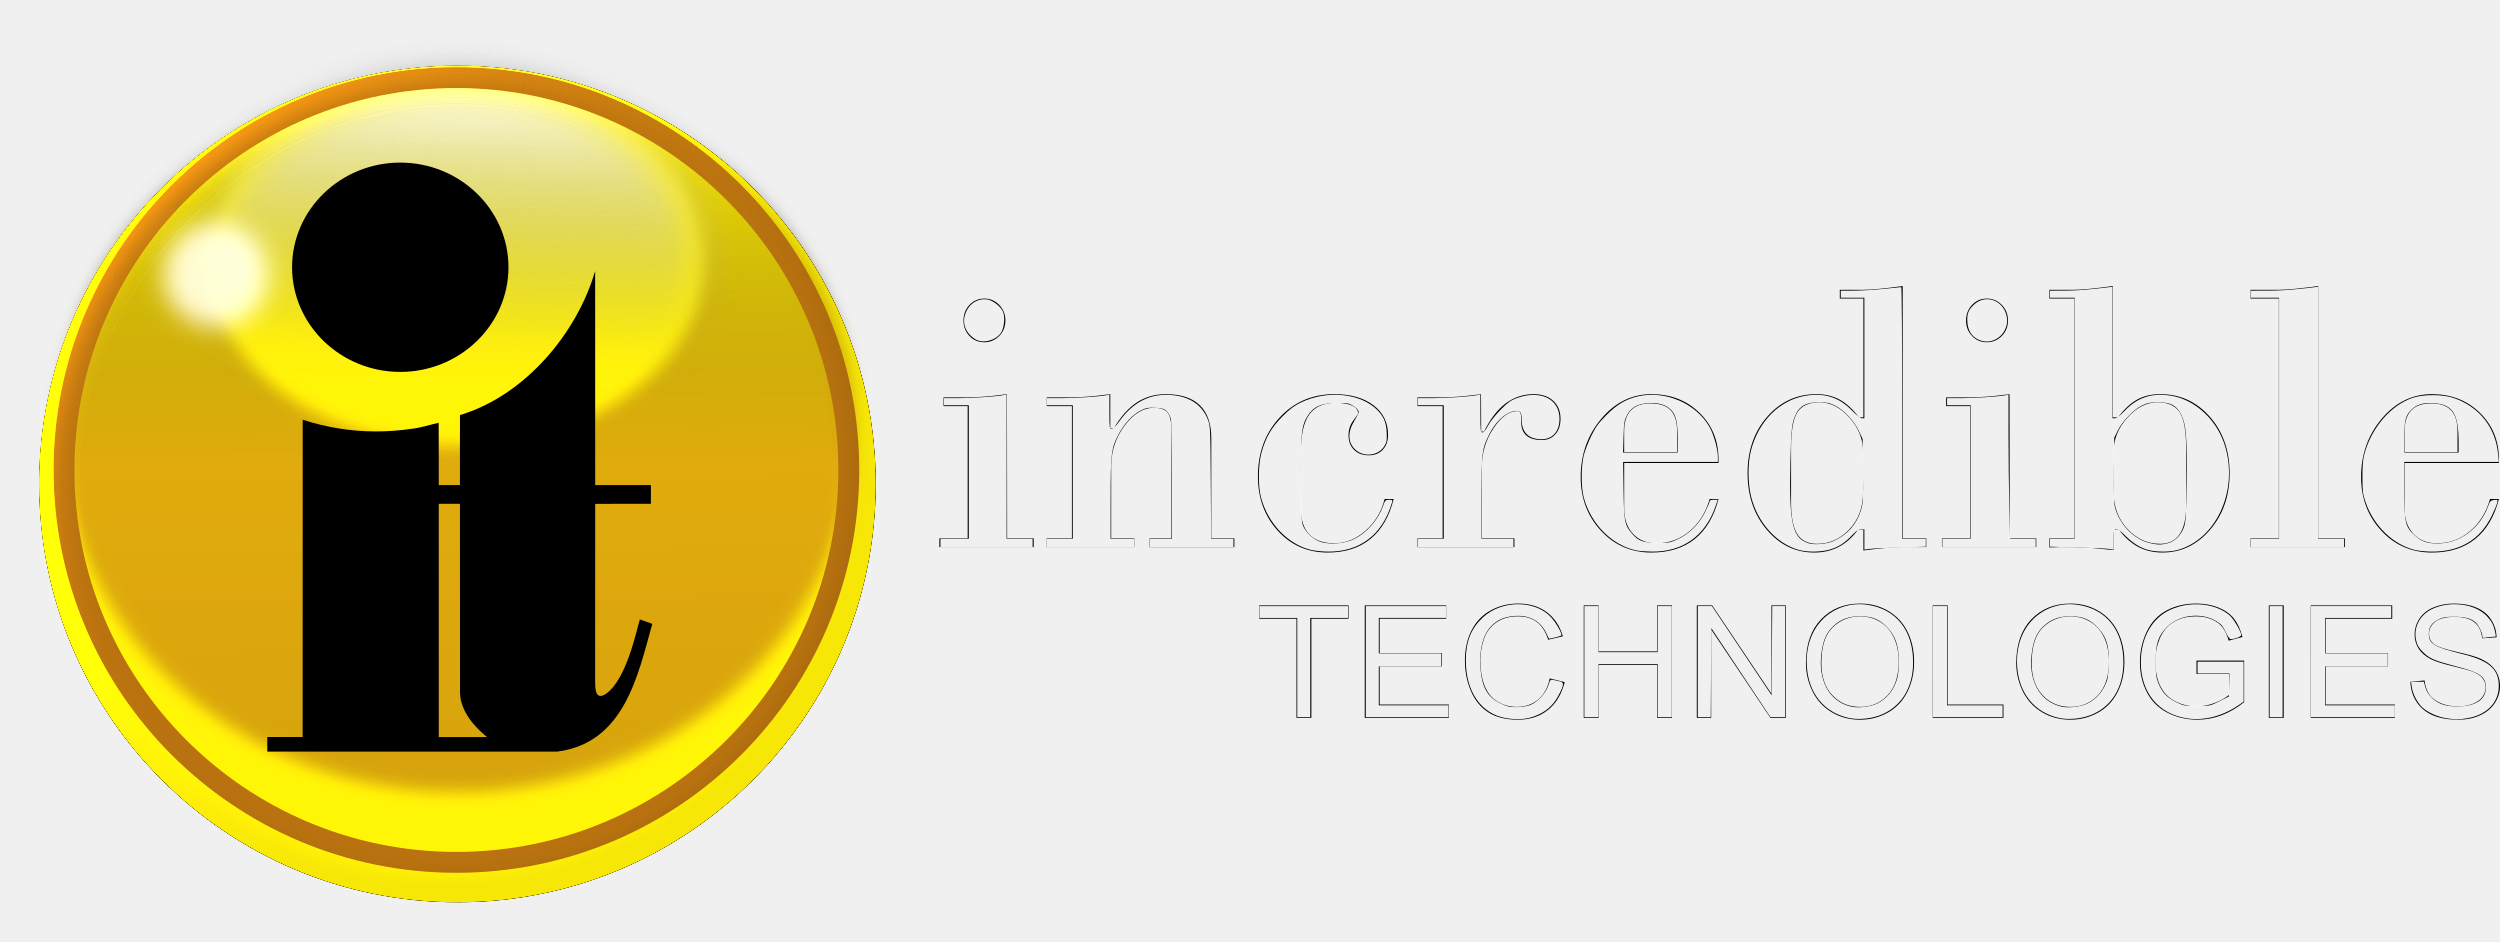
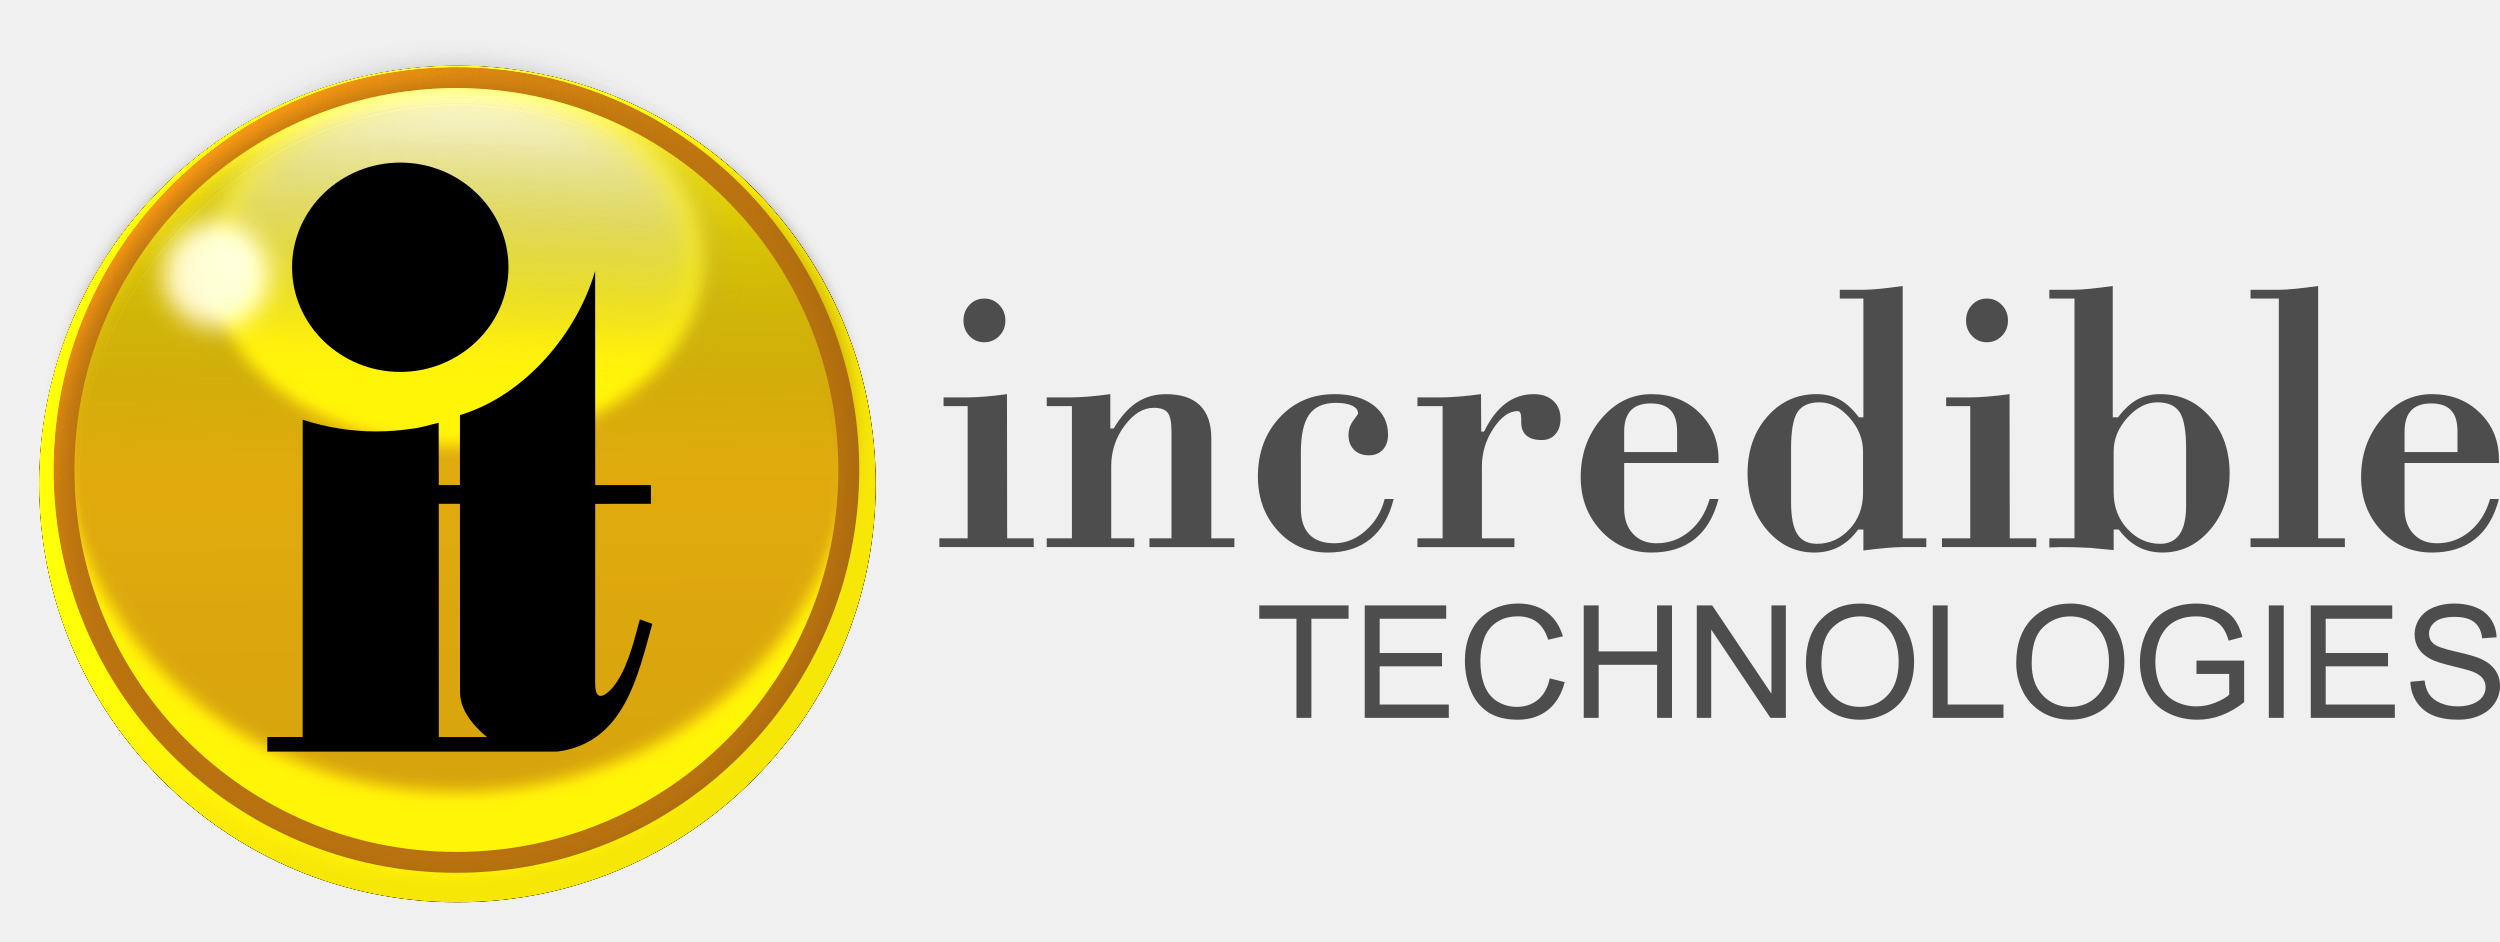
- <svg xmlns="http://www.w3.org/2000/svg" height="173.128" viewBox="0 0 597.664 225.067" width="459.741" version="1.1" id="svg60">
-   <defs id="defs64" />
-   <filter id="f" color-interpolation-filters="sRGB" height="1.556" width="1.556" x="-0.278" y="-0.278">
-     <feGaussianBlur stdDeviation="2.318" id="feGaussianBlur2" />
+ <svg xmlns="http://www.w3.org/2000/svg" width="459.741" height="173.128" viewBox="0 0 597.664 225.067">
+   <filter id="f" width="1.556" height="1.556" x="-.278" y="-.278" color-interpolation-filters="sRGB">
+     <feGaussianBlur stdDeviation="2.318" />
  </filter>
-   <linearGradient id="b" gradientUnits="userSpaceOnUse" x1="100.162" x2="101.678" y1="53.658" y2="226.219">
-     <stop offset="0" stop-opacity="0" id="stop5" />
-     <stop offset=".528" stop-color="#bd750f" id="stop7" />
-     <stop offset="1" stop-color="#ad6b0e" id="stop9" />
+   <linearGradient id="b" x1="100.162" x2="101.678" y1="53.658" y2="226.219" gradientUnits="userSpaceOnUse">
+     <stop offset="0" stop-opacity="0" />
+     <stop offset=".528" stop-color="#bd750f" />
+     <stop offset="1" stop-color="#ad6b0e" />
  </linearGradient>
-   <filter id="a" color-interpolation-filters="sRGB" height="1.125" width="1.094" x="-0.047" y="-0.079">
-     <feGaussianBlur in="SourceGraphic" result="blur" stdDeviation="3.9" id="feGaussianBlur12" />
-     <feDiffuseLighting result="diffuse" surfaceScale="10" id="feDiffuseLighting16">
-       <feDistantLight azimuth="228" elevation="15" id="feDistantLight14" />
+   <filter id="a" width="1.094" height="1.125" x="-.047" y="-.079" color-interpolation-filters="sRGB">
+     <feGaussianBlur in="SourceGraphic" result="blur" stdDeviation="3.9" />
+     <feDiffuseLighting result="diffuse" surfaceScale="10">
+       <feDistantLight azimuth="228" elevation="15" />
    </feDiffuseLighting>
-     <feComposite in="diffuse" in2="diffuse" k1="1" operator="arithmetic" result="composite1" id="feComposite18" />
-     <feComposite in="composite1" in2="SourceGraphic" k1="1" k3="1" operator="arithmetic" result="composite2" id="feComposite20" />
+     <feComposite in="diffuse" in2="diffuse" k1="1" operator="arithmetic" result="composite1" />
+     <feComposite in="composite1" in2="SourceGraphic" k1="1" k3="1" operator="arithmetic" result="composite2" />
  </filter>
-   <linearGradient id="d" gradientUnits="userSpaceOnUse" x1="117.481" x2="114.009" y1="-244.918" y2="-130.322">
-     <stop offset="0" stop-color="#fff" id="stop23" />
-     <stop offset=".197" stop-color="#fff" id="stop25" />
-     <stop offset=".829" stop-color="#626262" stop-opacity="0" id="stop27" />
-     <stop offset="1" stop-opacity="0" id="stop29" />
+   <linearGradient id="d" x1="117.481" x2="114.009" y1="-244.918" y2="-130.322" gradientUnits="userSpaceOnUse">
+     <stop offset="0" stop-color="#fff" />
+     <stop offset=".197" stop-color="#fff" />
+     <stop offset=".829" stop-color="#626262" stop-opacity="0" />
+     <stop offset="1" stop-opacity="0" />
  </linearGradient>
-   <filter id="c" color-interpolation-filters="sRGB" height="1.053" width="1.049" x="-0.024" y="-0.027">
-     <feGaussianBlur stdDeviation="1.917" id="feGaussianBlur32" />
+   <filter id="c" width="1.049" height="1.053" x="-.024" y="-.027" color-interpolation-filters="sRGB">
+     <feGaussianBlur stdDeviation="1.917" />
  </filter>
-   <filter id="e" color-interpolation-filters="sRGB" height="1.252" width="1.184" x="-0.092" y="-0.126">
-     <feGaussianBlur stdDeviation="4.519" id="feGaussianBlur35" />
+   <filter id="e" width="1.184" height="1.252" x="-.092" y="-.126" color-interpolation-filters="sRGB">
+     <feGaussianBlur stdDeviation="4.519" />
  </filter>
-   <g stroke-width=".489" id="g40">
-     <path d="M247.121 130.79H224.57v-2.09h6.765V97.1h-5.763v-2.09h5.62c1.123 0 2.527-.064 4.21-.196s3.46-.326 5.33-.587l.043 34.475h6.346zM230.333 76.62c0-1.465.475-2.706 1.43-3.722.951-1.015 2.138-1.523 3.56-1.523 1.393 0 2.58.508 3.56 1.523s1.47 2.257 1.47 3.722-.49 2.7-1.47 3.7-2.167 1.502-3.56 1.502c-1.422 0-2.61-.5-3.56-1.502-.955-1-1.43-2.236-1.43-3.7zM271.167 130.79h-20.924v-2.09h6.013V97.1h-6.013v-2.09h5.667c1.12 0 2.513-.064 4.181-.196s3.45-.326 5.346-.587v8.211h.814c1.668-2.827 3.508-4.901 5.521-6.224s4.326-1.985 6.944-1.985c3.592 0 6.302.888 8.129 2.66 1.824 1.774 2.738 4.417 2.738 7.935V128.703h5.513v2.09h-20.297v-2.09h5.262v-25.589c0-2.219-.309-3.708-.926-4.475-.617-.763-1.712-1.147-3.29-1.147-2.551 0-4.887 1.433-7.01 4.295-2.123 2.865-3.183 6.095-3.183 9.693v17.223h5.513v2.087zM331.016 119.299h2.157c-1.038 4.19-2.885 7.37-5.547 9.542-2.66 2.169-6.062 3.255-10.205 3.255-4.803 0-8.79-1.742-11.954-5.228s-4.745-7.814-4.745-12.99c0-5.622 1.724-10.304 5.178-14.044 3.452-3.738 7.824-5.61 13.119-5.61 3.884 0 6.99.884 9.319 2.65s3.496 4.128 3.496 7.086c0 1.467-.417 2.65-1.25 3.546s-1.957 1.346-3.367 1.346c-1.467 0-2.64-.441-3.518-1.325s-1.315-2.046-1.315-3.483c0-1.318.38-2.484 1.143-3.506.762-1.018 1.142-1.573 1.142-1.663 0-.809-.467-1.438-1.4-1.885-.937-.449-2.238-.675-3.906-.675-2.934 0-5.061.936-6.386 2.81s-1.983 4.892-1.983 9.054v13.405c0 2.72.676 4.783 2.029 6.187 1.35 1.404 3.35 2.106 5.996 2.106 2.704 0 5.191-1.007 7.465-3.023 2.273-2.019 3.782-4.536 4.532-7.555zM338.866 130.79v-2.09h6.014V97.1h-6.014v-2.09h5.667c1.097 0 2.488-.064 4.178-.196a89.307 89.307 0 0 0 5.348-.587l.044 8.947h.692c1.459-2.999 3.175-5.238 5.147-6.722s4.218-2.225 6.734-2.225c1.944 0 3.494.533 4.653 1.596 1.158 1.066 1.738 2.495 1.738 4.294 0 1.53-.41 2.758-1.223 3.688s-1.895 1.393-3.238 1.393c-1.631 0-2.862-.36-3.692-1.078s-1.243-1.784-1.243-3.19v-.811c0-.629-.072-1.093-.214-1.394-.143-.298-.357-.449-.642-.449-2.033 0-3.965 1.385-5.795 4.154s-2.745 5.798-2.745 9.093v17.18h7.768v2.09h-23.177zM408.718 119.299h2.12c-1.093 4.222-2.988 7.41-5.688 9.565-2.7 2.152-6.144 3.232-10.335 3.232-4.824 0-8.853-1.742-12.082-5.228s-4.845-7.753-4.845-12.81c0-5.413 1.65-10.07 4.953-13.976 3.302-3.902 7.295-5.856 11.976-5.856 4.592 0 8.41 1.483 11.456 4.446 3.045 2.965 4.566 6.692 4.566 11.185v.825h-22.551v10.904c0 2.51.703 4.52 2.108 6.03s3.284 2.263 5.635 2.263c2.955 0 5.58-.955 7.874-2.868 2.29-1.916 3.895-4.484 4.813-7.712zm-7.78-11.23v-4.92c0-2.293-.515-3.984-1.545-5.072s-2.618-1.632-4.76-1.632c-2.12 0-3.707.56-4.764 1.678s-1.585 2.793-1.585 5.027v4.918zM454.87 128.7h5.64v2.09h-5.64c-1.088 0-2.461.073-4.119.226-1.66.148-3.418.343-5.278.583v-5.006h-1.249c-1.355 1.849-2.895 3.228-4.623 4.137-1.728.91-3.688 1.364-5.877 1.364-4.464 0-8.237-1.81-11.318-5.43s-4.623-8.122-4.623-13.506c0-5.443 1.568-9.96 4.71-13.55 3.138-3.59 7.057-5.384 11.75-5.384 2.103 0 3.953.437 5.553 1.308 1.598.873 3.133 2.286 4.6 4.237h1.077V71.37h-5.64v-2.09h5.554c1.116 0 2.51-.083 4.183-.252 1.672-.17 3.44-.39 5.3-.66zm-9.483-11.033v-9.733c0-2.958-1.085-5.658-3.25-8.094-2.167-2.436-4.552-3.656-7.15-3.656-2.484 0-4.238.777-5.264 2.331s-1.54 4.457-1.54 8.7v12.83c0 3.501.49 6.036 1.472 7.607s2.555 2.355 4.722 2.355c3.005 0 5.591-1.16 7.758-3.477 2.165-2.317 3.25-5.211 3.25-8.681v-.182zM486.806 130.79h-22.552v-2.09h6.766V97.1h-5.764v-2.09h5.621c1.123 0 2.526-.064 4.21-.196s3.46-.326 5.33-.587l.042 34.475h6.347zM470.017 76.62c0-1.465.475-2.706 1.43-3.722.952-1.015 2.138-1.523 3.56-1.523 1.393 0 2.58.508 3.56 1.523s1.471 2.257 1.471 3.722-.49 2.7-1.471 3.7-2.167 1.502-3.56 1.502c-1.422 0-2.61-.5-3.56-1.502-.953-1-1.43-2.236-1.43-3.7zM505.304 131.509l-5.67-.541h-.215c-2.045-.121-4.288-.18-6.73-.18-.288 0-.733.015-1.337.044a31.27 31.27 0 0 1-1.423.044v-2.18h6.014V71.369h-6.014v-2.09h5.667c1.117 0 2.512-.083 4.188-.252s3.443-.39 5.304-.66v31.401h1.259c1.5-1.983 3.035-3.404 4.604-4.26s3.408-1.285 5.515-1.285c4.699 0 8.634 1.795 11.805 5.384 3.171 3.592 4.757 8.107 4.757 13.55 0 5.355-1.558 9.85-4.67 13.483-3.114 3.635-6.905 5.45-11.373 5.45-2.191 0-4.135-.455-5.837-1.364s-3.244-2.29-4.627-4.137h-1.215v4.921zm0-13.842c0 3.502 1.099 6.43 3.3 8.794s4.805 3.544 7.816 3.544c2.052 0 3.602-.755 4.642-2.267 1.043-1.511 1.564-3.79 1.564-6.843v-13.679c0-4.244-.523-7.146-1.564-8.7s-2.806-2.332-5.296-2.332c-2.576 0-4.965 1.22-7.164 3.656s-3.3 5.136-3.3 8.094v9.733zM544.793 71.372h-6.766v-2.09h6.594c1.12 0 2.53-.083 4.223-.252s3.476-.39 5.345-.66v60.33h6.39v2.09h-22.552v-2.09h6.766zM595.285 119.299h2.119c-1.093 4.222-2.987 7.41-5.687 9.565-2.7 2.152-6.144 3.232-10.336 3.232-4.823 0-8.852-1.742-12.082-5.228s-4.845-7.753-4.845-12.81c0-5.413 1.65-10.07 4.953-13.976 3.302-3.902 7.295-5.856 11.976-5.856 4.592 0 8.411 1.483 11.456 4.446 3.045 2.965 4.567 6.692 4.567 11.185v.825h-22.552v10.904c0 2.51.704 4.52 2.109 6.03s3.283 2.263 5.635 2.263c2.955 0 5.579-.955 7.874-2.868 2.29-1.916 3.895-4.484 4.813-7.712zm-7.78-11.23v-4.92c0-2.293-.515-3.984-1.546-5.072s-2.618-1.632-4.76-1.632c-2.12 0-3.707.56-4.763 1.678s-1.586 2.793-1.586 5.027v4.918z" id="path38" />
+   <path d="M247.121 130.79H224.57v-2.09h6.765V97.1h-5.763v-2.09h5.62c1.123 0 2.527-.064 4.21-.196s3.46-.326 5.33-.587l.043 34.475h6.346zm-16.788-54.17c0-1.465.475-2.706 1.43-3.722.951-1.015 2.138-1.523 3.56-1.523 1.393 0 2.58.508 3.56 1.523s1.47 2.257 1.47 3.722-.49 2.7-1.47 3.7-2.167 1.502-3.56 1.502c-1.422 0-2.61-.5-3.56-1.502-.955-1-1.43-2.236-1.43-3.7m40.834 54.17h-20.924v-2.09h6.013V97.1h-6.013v-2.09h5.667c1.12 0 2.513-.064 4.181-.196s3.45-.326 5.346-.587v8.211h.814c1.668-2.827 3.508-4.901 5.521-6.224s4.326-1.985 6.944-1.985c3.592 0 6.302.888 8.129 2.66 1.824 1.774 2.738 4.417 2.738 7.935v23.879h5.513v2.09h-20.297v-2.09h5.262v-25.589c0-2.219-.309-3.708-.926-4.475-.617-.763-1.712-1.147-3.29-1.147-2.551 0-4.887 1.433-7.01 4.295-2.123 2.865-3.183 6.095-3.183 9.693v17.223h5.513v2.087zm59.849-11.491h2.157c-1.038 4.19-2.885 7.37-5.547 9.542-2.66 2.169-6.062 3.255-10.205 3.255-4.803 0-8.79-1.742-11.954-5.228s-4.745-7.814-4.745-12.99c0-5.622 1.724-10.304 5.178-14.044 3.452-3.738 7.824-5.61 13.119-5.61 3.884 0 6.99.884 9.319 2.65s3.496 4.128 3.496 7.086c0 1.467-.417 2.65-1.25 3.546s-1.957 1.346-3.367 1.346c-1.467 0-2.64-.441-3.518-1.325s-1.315-2.046-1.315-3.483c0-1.318.38-2.484 1.143-3.506.762-1.018 1.142-1.573 1.142-1.663 0-.809-.467-1.438-1.4-1.885-.937-.449-2.238-.675-3.906-.675-2.934 0-5.061.936-6.386 2.81s-1.983 4.892-1.983 9.054v13.405c0 2.72.676 4.783 2.029 6.187 1.35 1.404 3.35 2.106 5.996 2.106 2.704 0 5.191-1.007 7.465-3.023 2.273-2.019 3.782-4.536 4.532-7.555m7.85 11.491v-2.09h6.014V97.1h-6.014v-2.09h5.667c1.097 0 2.488-.064 4.178-.196a89.3 89.3 0 0 0 5.348-.587l.044 8.947h.692c1.459-2.999 3.175-5.238 5.147-6.722s4.218-2.225 6.734-2.225c1.944 0 3.494.533 4.653 1.596 1.158 1.066 1.738 2.495 1.738 4.294 0 1.53-.41 2.758-1.223 3.688s-1.895 1.393-3.238 1.393c-1.631 0-2.862-.36-3.692-1.078s-1.243-1.784-1.243-3.19v-.811c0-.629-.072-1.093-.214-1.394-.143-.298-.357-.449-.642-.449-2.033 0-3.965 1.385-5.795 4.154s-2.745 5.798-2.745 9.093v17.18h7.768v2.09h-23.177zm69.852-11.491h2.12c-1.093 4.222-2.988 7.41-5.688 9.565-2.7 2.152-6.144 3.232-10.335 3.232-4.824 0-8.853-1.742-12.082-5.228s-4.845-7.753-4.845-12.81c0-5.413 1.65-10.07 4.953-13.976 3.302-3.902 7.295-5.856 11.976-5.856 4.592 0 8.41 1.483 11.456 4.446 3.045 2.965 4.566 6.692 4.566 11.185v.825h-22.551v10.904c0 2.51.703 4.52 2.108 6.03s3.284 2.263 5.635 2.263c2.955 0 5.58-.955 7.874-2.868 2.29-1.916 3.895-4.484 4.813-7.712m-7.78-11.23v-4.92c0-2.293-.515-3.984-1.545-5.072s-2.618-1.632-4.76-1.632c-2.12 0-3.707.56-4.764 1.678s-1.585 2.793-1.585 5.027v4.918zM454.87 128.7h5.64v2.09h-5.64c-1.088 0-2.461.073-4.119.226-1.66.148-3.418.343-5.278.583v-5.006h-1.249c-1.355 1.849-2.895 3.228-4.623 4.137-1.728.91-3.688 1.364-5.877 1.364-4.464 0-8.237-1.81-11.318-5.43s-4.623-8.122-4.623-13.506c0-5.443 1.568-9.96 4.71-13.55 3.138-3.59 7.057-5.384 11.75-5.384 2.103 0 3.953.437 5.553 1.308 1.598.873 3.133 2.286 4.6 4.237h1.077V71.37h-5.64v-2.09h5.554c1.116 0 2.51-.083 4.183-.252 1.672-.17 3.44-.39 5.3-.66zm-9.483-11.033v-9.733c0-2.958-1.085-5.658-3.25-8.094-2.167-2.436-4.552-3.656-7.15-3.656-2.484 0-4.238.777-5.264 2.331s-1.54 4.457-1.54 8.7v12.83c0 3.501.49 6.036 1.472 7.607s2.555 2.355 4.722 2.355c3.005 0 5.591-1.16 7.758-3.477 2.165-2.317 3.25-5.211 3.25-8.681v-.182zm41.419 13.123h-22.552v-2.09h6.766V97.1h-5.764v-2.09h5.621c1.123 0 2.526-.064 4.21-.196s3.46-.326 5.33-.587l.042 34.475h6.347zm-16.789-54.17c0-1.465.475-2.706 1.43-3.722.952-1.015 2.138-1.523 3.56-1.523 1.393 0 2.58.508 3.56 1.523s1.471 2.257 1.471 3.722-.49 2.7-1.471 3.7-2.167 1.502-3.56 1.502c-1.422 0-2.61-.5-3.56-1.502-.953-1-1.43-2.236-1.43-3.7m35.287 54.889-5.67-.541h-.215c-2.045-.121-4.288-.18-6.73-.18-.288 0-.733.015-1.337.044a31 31 0 0 1-1.423.044v-2.18h6.014V71.369h-6.014v-2.09h5.667c1.117 0 2.512-.083 4.188-.252s3.443-.39 5.304-.66v31.401h1.259c1.5-1.983 3.035-3.404 4.604-4.26s3.408-1.285 5.515-1.285c4.699 0 8.634 1.795 11.805 5.384 3.171 3.592 4.757 8.107 4.757 13.55 0 5.355-1.558 9.85-4.67 13.483-3.114 3.635-6.905 5.45-11.373 5.45-2.191 0-4.135-.455-5.837-1.364s-3.244-2.29-4.627-4.137h-1.215v4.921zm0-13.842c0 3.502 1.099 6.43 3.3 8.794s4.805 3.544 7.816 3.544c2.052 0 3.602-.755 4.642-2.267 1.043-1.511 1.564-3.79 1.564-6.843v-13.679c0-4.244-.523-7.146-1.564-8.7s-2.806-2.332-5.296-2.332c-2.576 0-4.965 1.22-7.164 3.656s-3.3 5.136-3.3 8.094v9.733zm39.489-46.295h-6.766v-2.09h6.594c1.12 0 2.53-.083 4.223-.252s3.476-.39 5.345-.66v60.33h6.39v2.09h-22.552v-2.09h6.766zm50.492 47.927h2.119c-1.093 4.222-2.987 7.41-5.687 9.565-2.7 2.152-6.144 3.232-10.336 3.232-4.823 0-8.852-1.742-12.082-5.228s-4.845-7.753-4.845-12.81c0-5.413 1.65-10.07 4.953-13.976 3.302-3.902 7.295-5.856 11.976-5.856 4.592 0 8.411 1.483 11.456 4.446 3.045 2.965 4.567 6.692 4.567 11.185v.825h-22.552v10.904c0 2.51.704 4.52 2.109 6.03s3.283 2.263 5.635 2.263c2.955 0 5.579-.955 7.874-2.868 2.29-1.916 3.895-4.484 4.813-7.712m-7.78-11.23v-4.92c0-2.293-.515-3.984-1.546-5.072s-2.618-1.632-4.76-1.632c-2.12 0-3.707.56-4.763 1.678s-1.586 2.793-1.586 5.027v4.918zM309.94 171.623v-23.706h-8.892v-3.19H322.4v3.19h-8.892v23.706zm16.322 0v-26.896h19.473v3.19h-15.904v8.194h14.903v3.19H329.83v9.134h16.53v3.19h-20.099zm44.234-9.445 3.569.894c-.75 2.923-2.096 5.15-4.041 6.686s-4.324 2.301-7.133 2.301c-2.91 0-5.274-.59-7.097-1.77s-3.21-2.883-4.16-5.119-1.426-4.633-1.426-7.2c0-2.795.537-5.235 1.613-7.317 1.073-2.081 2.602-3.665 4.588-4.745s4.167-1.622 6.55-1.622c2.703 0 4.973.685 6.816 2.054 1.842 1.37 3.126 3.296 3.851 5.78l-3.506.823c-.627-1.95-1.537-3.369-2.727-4.257s-2.691-1.335-4.496-1.335c-2.076 0-3.811.492-5.206 1.479s-2.374 2.312-2.94 3.975-.847 3.378-.847 5.146c0 2.28.335 4.267 1.002 5.966s1.707 2.97 3.118 3.811 2.937 1.26 4.582 1.26c1.998 0 3.69-.572 5.077-1.716 1.385-1.141 2.323-2.84 2.813-5.094m8.121 9.445v-26.896h3.569v11.008h13.963v-11.008h3.569v26.896h-3.569v-12.698h-13.963v12.698zm27.029 0v-26.896h3.683l14.162 21.112v-21.112h3.444v26.896h-3.683l-14.161-21.114v21.114zm26.09-13.092c0-4.455 1.204-7.942 3.614-10.462s5.522-3.78 9.333-3.78c2.497 0 4.747.59 6.75 1.775s3.533 2.834 4.585 4.951c1.05 2.12 1.577 4.52 1.577 7.206 0 2.72-.553 5.156-1.661 7.303s-2.675 3.775-4.705 4.88-4.215 1.657-6.564 1.657c-2.546 0-4.82-.61-6.824-1.831a11.777 11.777 0 0 1-4.556-4.998 15.05 15.05 0 0 1-1.55-6.7zm3.695.044c0 3.23.875 5.774 2.626 7.632s3.95 2.788 6.59 2.788c2.693 0 4.907-.94 6.646-2.816 1.738-1.878 2.61-4.54 2.61-7.986 0-2.182-.374-4.085-1.117-5.712s-1.831-2.887-3.264-3.783-3.04-1.343-4.819-1.343c-2.532 0-4.712.862-6.535 2.586-1.826 1.723-2.737 4.601-2.737 8.634m26.622 13.045v-26.895h3.568v23.706h13.337v3.19zm19.958-13.089c0-4.455 1.204-7.942 3.615-10.464 2.41-2.52 5.522-3.78 9.333-3.78 2.496 0 4.746.592 6.75 1.777s3.533 2.834 4.584 4.951c1.05 2.12 1.577 4.52 1.577 7.206 0 2.72-.553 5.156-1.66 7.303s-2.676 3.775-4.705 4.88-4.216 1.655-6.564 1.655c-2.547 0-4.821-.61-6.825-1.83-2.005-1.218-3.524-2.885-4.556-4.997s-1.549-4.347-1.549-6.7zm3.695.044c0 3.229.876 5.774 2.627 7.632 1.75 1.86 3.949 2.788 6.59 2.788 2.693 0 4.907-.939 6.646-2.814 1.737-1.878 2.609-4.54 2.609-7.986 0-2.182-.373-4.085-1.116-5.712s-1.832-2.887-3.264-3.783-3.04-1.345-4.82-1.345c-2.532 0-4.712.864-6.535 2.588-1.825 1.72-2.737 4.6-2.737 8.632m39.396 2.538v-3.19h11.396v9.95c-1.753 1.388-3.558 2.435-5.422 3.133a16.12 16.12 0 0 1-5.732 1.051c-2.647 0-5.051-.564-7.215-1.695s-3.797-2.762-4.897-4.9c-1.104-2.135-1.653-4.523-1.653-7.161 0-2.614.547-5.052 1.643-7.318s2.673-3.949 4.73-5.045c2.056-1.1 4.427-1.65 7.11-1.65 1.947 0 3.708.317 5.283.947 1.573.63 2.805 1.511 3.7 2.636.895 1.127 1.576 2.598 2.043 4.41l-3.284.88c-.403-1.369-.904-2.444-1.501-3.224s-1.45-1.407-2.557-1.878c-1.11-.468-2.34-.706-3.692-.706-1.623 0-3.024.248-4.206.742s-2.136 1.145-2.861 1.952a9.27 9.27 0 0 0-1.691 2.654c-.684 1.659-1.024 3.46-1.024 5.402 0 2.392.41 4.393 1.232 6.006.821 1.611 2.02 2.806 3.593 3.589 1.57.783 3.241 1.17 5.009 1.17 1.534 0 3.033-.291 4.496-.882 1.46-.59 2.57-1.219 3.326-1.89v-4.981h-7.826zm17.293 10.507v-26.895h3.569v26.896zm10.03 0v-26.895H571.9v3.19h-15.905v8.194h14.903v3.19h-14.903v9.134h16.53v3.19h-20.099zm23.824-8.632 3.382-.312c.158 1.345.529 2.448 1.108 3.307.579.862 1.478 1.557 2.7 2.09s2.593.794 4.12.794c1.355 0 2.549-.202 3.587-.605s1.809-.956 2.316-1.657.76-1.465.76-2.294c0-.838-.25-1.57-.746-2.197s-1.306-1.151-2.43-1.577c-.72-.28-2.315-.715-4.781-1.305s-4.198-1.15-5.19-1.678c-1.288-.672-2.246-1.507-2.877-2.504s-.948-2.115-.948-3.35c0-1.36.385-2.628 1.159-3.807.77-1.18 1.897-2.077 3.38-2.69s3.13-.919 4.94-.919c1.996 0 3.758.323 5.282.967s2.697 1.593 3.517 2.846 1.262 2.672 1.322 4.255l-3.444.25c-.185-1.69-.802-2.968-1.86-3.832s-2.616-1.295-4.678-1.295c-2.15 0-3.715.392-4.699 1.179s-1.474 1.73-1.474 2.84q0 1.444 1.044 2.376c.683.622 2.466 1.259 5.355 1.909s4.875 1.22 5.957 1.71c1.573.718 2.735 1.629 3.487 2.731.749 1.105 1.126 2.376 1.126 3.811 0 1.427-.41 2.772-1.229 4.033s-1.997 2.242-3.532 2.944c-1.537.701-3.264 1.05-5.186 1.05-2.434 0-4.472-.355-6.119-1.06-1.645-.708-2.937-1.77-3.873-3.192-.933-1.419-1.426-3.024-1.476-4.818" style="fill:#4d4d4d" />
+   <g filter="url(#a)" transform="translate(-4.828 236.872)">
+     <circle cx="114.188" cy="-121.165" r="100" fill="#f6e707" />
+     <path fill="url(#b)" d="M100.338 51.447a94.6 86.108 0 0 0-94.6 86.108 94.6 86.108 0 0 0 94.6 86.11 94.6 86.108 0 0 0 94.601-86.11 94.6 86.108 0 0 0-94.601-86.108m-.176 2.211a58.88 43.587 0 0 1 58.879 43.586 58.88 43.587 0 0 1-58.879 43.588 58.88 43.587 0 0 1-58.879-43.588 58.88 43.587 0 0 1 58.88-43.586z" filter="url(#c)" opacity=".625" transform="translate(13.847 -271.153)" />
+     <ellipse cx="113.51" cy="-173.602" fill="url(#d)" filter="url(#e)" rx="59.053" ry="43.064" />
+     <ellipse cx="113.937" cy="-124.517" fill="none" stroke="#ad6b0e" stroke-linecap="round" stroke-linejoin="round" stroke-width="5" rx="93.804" ry="93.803" />
+     <circle cx="55.728" cy="-172.549" r="10" fill="#fff" fill-opacity=".761" filter="url(#f)" transform="translate(-13.27 44.48)scale(1.25)" />
+     <path d="m160.438-116.435-13.318.018-.014 42.482c.014 1.503-.03 4.55 2.45 3.018 5.166-3.44 7.46-15.585 8.25-17.872l2.968 1.06c-3.421 12.142-6.614 28.514-22.781 30.545h-22.5v-3.486h5.761c-2.46-2.006-4.686-4.478-5.76-7.227v-69.964c15.039-4.844 27.254-19.326 31.613-34.218l.013 51.171h13.319v4.473zm-44.945 59.251H68.73v-3.501h8.449l.015-75.846a56.19 56.19 0 0 0 17.527 2.799c2.927 0 5.798-.225 8.606-.648 2.273-.243 4.425-1.008 6.376-1.42l.02 14.891h5.06v-16.731a6.9 6.9 0 0 0 .71-.221v69.964a9.31 9.31 0 0 1-.688-3.465l-.021-45.073h-5.06v55.765h5.768v3.486zm-14.974-140.817c14.247 0 25.866 11.24 25.866 25.019 0 13.783-11.619 25.025-25.866 25.025-14.244 0-25.868-11.242-25.868-25.025 0-13.779 11.624-25.02 25.868-25.02z" />
  </g>
-   <g stroke-width=".499" id="g44">
-     <path d="M309.94 171.623v-23.706h-8.892v-3.19H322.4v3.19h-8.892v23.706zM326.262 171.623v-26.896h19.473v3.19h-15.904v8.194h14.903v3.19H329.83v9.134h16.53v3.19h-20.099zM370.496 162.178l3.569.894c-.75 2.923-2.096 5.15-4.041 6.686s-4.324 2.301-7.133 2.301c-2.91 0-5.274-.59-7.097-1.77s-3.21-2.883-4.16-5.119-1.426-4.633-1.426-7.2c0-2.795.537-5.235 1.613-7.317 1.073-2.081 2.602-3.665 4.588-4.745s4.167-1.622 6.55-1.622c2.703 0 4.973.685 6.816 2.054 1.842 1.37 3.126 3.296 3.851 5.78l-3.506.823c-.627-1.95-1.537-3.369-2.727-4.257s-2.691-1.335-4.496-1.335c-2.076 0-3.811.492-5.206 1.479s-2.374 2.312-2.94 3.975-.847 3.378-.847 5.146c0 2.28.335 4.267 1.002 5.966s1.707 2.97 3.118 3.811 2.937 1.26 4.582 1.26c1.998 0 3.69-.572 5.077-1.716 1.385-1.141 2.323-2.84 2.813-5.094zM378.617 171.623v-26.896h3.569v11.008h13.963v-11.008h3.569v26.896h-3.569v-12.698h-13.963v12.698zM405.646 171.623v-26.896h3.683l14.162 21.112v-21.112h3.444v26.896h-3.683l-14.161-21.114v21.114zM431.736 158.531c0-4.455 1.204-7.942 3.614-10.462s5.522-3.78 9.333-3.78c2.497 0 4.747.59 6.75 1.775s3.533 2.834 4.585 4.951c1.05 2.12 1.577 4.52 1.577 7.206 0 2.72-.553 5.156-1.661 7.303s-2.675 3.775-4.705 4.88-4.215 1.657-6.564 1.657c-2.546 0-4.82-.61-6.824-1.831a11.777 11.777 0 0 1-4.556-4.998 15.048 15.048 0 0 1-1.55-6.7zm3.695.044c0 3.23.875 5.774 2.626 7.632s3.95 2.788 6.59 2.788c2.693 0 4.907-.94 6.646-2.816 1.738-1.878 2.61-4.54 2.61-7.986 0-2.182-.374-4.085-1.117-5.712s-1.831-2.887-3.264-3.783-3.04-1.343-4.819-1.343c-2.532 0-4.712.862-6.535 2.586-1.826 1.723-2.737 4.601-2.737 8.634zM462.053 171.62v-26.895h3.568v23.706h13.337v3.19zM482.011 158.531c0-4.455 1.204-7.942 3.615-10.464 2.41-2.52 5.522-3.78 9.333-3.78 2.496 0 4.746.592 6.75 1.777s3.533 2.834 4.584 4.951c1.05 2.12 1.577 4.52 1.577 7.206 0 2.72-.553 5.156-1.66 7.303s-2.676 3.775-4.705 4.88-4.216 1.655-6.564 1.655c-2.547 0-4.821-.61-6.825-1.83-2.005-1.218-3.524-2.885-4.556-4.997s-1.549-4.347-1.549-6.7zm3.695.044c0 3.229.876 5.774 2.627 7.632 1.75 1.86 3.949 2.788 6.59 2.788 2.693 0 4.907-.939 6.646-2.814 1.737-1.878 2.609-4.54 2.609-7.986 0-2.182-.373-4.085-1.116-5.712s-1.832-2.887-3.264-3.783-3.04-1.345-4.82-1.345c-2.532 0-4.712.864-6.535 2.588-1.825 1.72-2.737 4.6-2.737 8.632zM525.102 161.113v-3.19h11.396v9.95c-1.753 1.388-3.558 2.435-5.422 3.133a16.124 16.124 0 0 1-5.732 1.051c-2.647 0-5.051-.564-7.215-1.695s-3.797-2.762-4.897-4.9c-1.104-2.135-1.653-4.523-1.653-7.161 0-2.614.547-5.052 1.643-7.318s2.673-3.949 4.73-5.045c2.056-1.1 4.427-1.65 7.11-1.65 1.947 0 3.708.317 5.283.947 1.573.63 2.805 1.511 3.7 2.636.895 1.127 1.576 2.598 2.043 4.41l-3.284.88c-.403-1.369-.904-2.444-1.501-3.224s-1.45-1.407-2.557-1.878c-1.11-.468-2.34-.706-3.692-.706-1.623 0-3.024.248-4.206.742s-2.136 1.145-2.861 1.952a9.27 9.27 0 0 0-1.691 2.654c-.684 1.659-1.024 3.46-1.024 5.402 0 2.392.41 4.393 1.232 6.006.821 1.611 2.02 2.806 3.593 3.589 1.57.783 3.241 1.17 5.009 1.17 1.534 0 3.033-.291 4.496-.882 1.46-.59 2.57-1.219 3.326-1.89v-4.981h-7.826zM542.395 171.62v-26.895h3.569v26.896zM552.425 171.62v-26.895H571.9v3.19h-15.905v8.194h14.903v3.19h-14.903v9.134h16.53v3.19h-20.099zM576.249 162.988l3.382-.312c.158 1.345.529 2.448 1.108 3.307.579.862 1.478 1.557 2.7 2.09s2.593.794 4.12.794c1.355 0 2.549-.202 3.587-.605s1.809-.956 2.316-1.657.76-1.465.76-2.294c0-.838-.25-1.57-.746-2.197s-1.306-1.151-2.43-1.577c-.72-.28-2.315-.715-4.781-1.305s-4.198-1.15-5.19-1.678c-1.288-.672-2.246-1.507-2.877-2.504s-.948-2.115-.948-3.35c0-1.36.385-2.628 1.159-3.807.77-1.18 1.897-2.077 3.38-2.69s3.13-.919 4.94-.919c1.996 0 3.758.323 5.282.967s2.697 1.593 3.517 2.846 1.262 2.672 1.322 4.255l-3.444.25c-.185-1.69-.802-2.968-1.86-3.832s-2.616-1.295-4.678-1.295c-2.15 0-3.715.392-4.699 1.179s-1.474 1.73-1.474 2.84c0 .963.348 1.755 1.044 2.376.683.622 2.466 1.259 5.355 1.909s4.875 1.22 5.957 1.71c1.573.718 2.735 1.629 3.487 2.731.749 1.105 1.126 2.376 1.126 3.811 0 1.427-.41 2.772-1.229 4.033s-1.997 2.242-3.532 2.944c-1.537.701-3.264 1.05-5.186 1.05-2.434 0-4.472-.355-6.119-1.06-1.645-.708-2.937-1.77-3.873-3.192-.933-1.419-1.426-3.024-1.476-4.818z" id="path42" />
-   </g>
-   <g filter="url(#a)" transform="translate(-4.828 236.872)" id="g58">
-     <circle cx="114.188" cy="-121.165" fill="#f6e707" r="100" id="circle46" />
-     <path d="M100.338 51.447a94.6 86.108 0 0 0-94.6 86.108 94.6 86.108 0 0 0 94.6 86.11 94.6 86.108 0 0 0 94.601-86.11 94.6 86.108 0 0 0-94.601-86.108zm-.176 2.211a58.88 43.587 0 0 1 58.879 43.586 58.88 43.587 0 0 1-58.879 43.588 58.88 43.587 0 0 1-58.879-43.588 58.88 43.587 0 0 1 58.88-43.586z" fill="url(#b)" filter="url(#c)" opacity=".625" transform="translate(13.847 -271.153)" id="path48" />
-     <ellipse cx="113.51" cy="-173.602" fill="url(#d)" filter="url(#e)" rx="59.053" ry="43.064" id="ellipse50" />
-     <ellipse cx="113.937" cy="-124.517" fill="none" rx="93.804" ry="93.803" stroke="#ad6b0e" stroke-linecap="round" stroke-linejoin="round" stroke-width="5" id="ellipse52" />
-     <circle cx="55.728" cy="-172.549" fill="#fff" fill-opacity=".761" filter="url(#f)" r="10" transform="matrix(1.25 0 0 1.25 -13.27 44.48)" id="circle54" />
-     <path d="m160.438-116.435-13.318.018-.014 42.482c.014 1.503-.03 4.55 2.45 3.018 5.166-3.44 7.46-15.585 8.25-17.872l2.968 1.06c-3.421 12.142-6.614 28.514-22.781 30.545h-22.5v-3.486h5.761c-2.46-2.006-4.686-4.478-5.76-7.227v-69.964c15.039-4.844 27.254-19.326 31.613-34.218l.013 51.171h13.319v4.473zm-44.945 59.251H68.73v-3.501h8.449l.015-75.846a56.186 56.186 0 0 0 17.527 2.799c2.927 0 5.798-.225 8.606-.648 2.273-.243 4.425-1.008 6.376-1.42l.02 14.891h5.06v-16.731a6.9 6.9 0 0 0 .71-.221v69.964a9.313 9.313 0 0 1-.688-3.465l-.021-45.073h-5.06v55.765h5.768v3.486zM100.519-198.001c14.247 0 25.866 11.24 25.866 25.019 0 13.783-11.619 25.025-25.866 25.025-14.244 0-25.868-11.242-25.868-25.025 0-13.779 11.624-25.02 25.868-25.02z" id="path56" />
-   </g>
-   <path style="fill:#ffffff;fill-opacity:0.941;stroke-width:0.217" d="M 192.5,99.835 V 99.075 h 2.39 2.39 V 86.799 74.523 h -2.39 -2.39 V 73.871 73.22 l 2.77,-7.42e-4 c 2.589,-6.93e-4 7.15,-0.305 8.256,-0.551 l 0.489,-0.109 v 3.155 c 0,2.961 0.025,3.155 0.415,3.155 0.262,0 0.78,-0.51 1.403,-1.384 2.559,-3.586 5.693,-5.162 9.623,-4.837 3.29,0.272 5.571,1.785 6.612,4.387 0.515,1.286 0.517,1.328 0.588,11.665 l 0.071,10.375 h 2.051 2.051 v 0.76 0.76 h -7.713 -7.713 V 99.835 99.075 h 2.064 2.064 l -0.005,-10.592 c -0.003,-5.826 -0.094,-10.974 -0.202,-11.441 -0.108,-0.467 -0.447,-1.099 -0.753,-1.405 -0.467,-0.467 -0.8,-0.57 -2.081,-0.642 -1.314,-0.074 -1.688,-0.006 -2.705,0.491 -1.48,0.724 -3.045,2.414 -4.109,4.439 -1.311,2.495 -1.435,3.51 -1.439,11.817 l -0.004,7.333 h 2.173 2.173 v 0.76 0.76 h -8.039 -8.039 z" id="path918" transform="matrix(1.300003,0,0,1.300003,-4.3457925e-4,0)" />
-   <path style="fill:#ffffff;fill-opacity:0.941;stroke-width:0.217" d="M 172.946,99.835 V 99.075 h 2.607 2.607 V 86.799 74.523 h -2.281 -2.281 V 73.871 73.22 l 2.662,-0.002 c 2.582,-0.002 7.042,-0.304 8.256,-0.559 l 0.597,-0.126 V 85.804 99.075 h 2.39 2.39 v 0.76 0.76 h -8.473 -8.473 z" id="path957" transform="matrix(1.300003,0,0,1.300003,-4.3457925e-4,0)" />
-   <path style="fill:#ffffff;fill-opacity:0.941;stroke-width:0.217" d="m 179.355,62.384 c -1.932,-1.2 -2.563,-3.157 -1.655,-5.134 0.713,-1.553 2.241,-2.422 3.838,-2.183 1.068,0.16 2.506,1.285 2.92,2.282 0.41,0.99 0.196,3.04 -0.406,3.885 -1.019,1.43 -3.332,1.997 -4.696,1.15 z" id="path996" transform="matrix(1.300003,0,0,1.300003,-4.3457925e-4,0)" />
-   <path style="fill:#ffffff;fill-opacity:0.941;stroke-width:0.217" d="m 241.091,101.12 c -4.284,-1.037 -7.933,-4.864 -9.2,-9.65 -0.564,-2.132 -0.506,-6.122 0.123,-8.355 0.762,-2.704 1.838,-4.544 3.835,-6.552 1.345,-1.352 2.139,-1.949 3.416,-2.563 4.819,-2.318 10.97,-1.697 14.035,1.416 1.163,1.181 1.618,2.272 1.711,4.104 0.071,1.401 0.013,1.75 -0.42,2.493 -1.023,1.756 -3.688,2.131 -5.271,0.741 -1.471,-1.291 -1.561,-3.264 -0.247,-5.393 0.432,-0.701 0.786,-1.421 0.786,-1.602 0,-0.494 -1.216,-1.417 -2.081,-1.579 -0.42,-0.079 -1.622,-0.102 -2.67,-0.052 -2.337,0.112 -3.625,0.753 -4.6,2.291 -1.182,1.863 -1.323,3.211 -1.251,11.904 0.063,7.593 0.079,7.844 0.546,8.719 0.684,1.279 2.061,2.383 3.361,2.695 1.815,0.435 4.262,0.179 5.866,-0.615 2.336,-1.156 4.397,-3.516 5.306,-6.075 0.374,-1.054 0.458,-1.141 1.099,-1.141 0.656,0 0.684,0.033 0.517,0.597 -1.732,5.835 -5.874,8.988 -11.742,8.941 -1.016,-0.008 -2.419,-0.153 -3.119,-0.323 z" id="path1035" transform="matrix(1.300003,0,0,1.300003,-4.3457925e-4,0)" />
-   <path style="fill:#ffffff;fill-opacity:0.941;stroke-width:0.217" d="M 260.723,99.835 V 99.075 h 2.39 2.39 V 86.799 74.523 h -2.39 -2.39 V 73.871 73.22 l 2.662,-0.002 c 2.582,-0.002 7.042,-0.304 8.256,-0.559 l 0.597,-0.126 v 3.494 c 0,3.183 0.034,3.494 0.38,3.493 0.242,-3.26e-4 0.615,-0.453 1.029,-1.249 0.361,-0.694 1.375,-1.984 2.281,-2.902 1.285,-1.302 1.903,-1.753 2.905,-2.124 4.389,-1.625 7.947,0.055 7.957,3.758 0.007,2.537 -1.5,3.996 -3.875,3.751 -2.023,-0.209 -3.073,-1.423 -3.074,-3.553 -4.4e-4,-1.496 -0.335,-1.833 -1.548,-1.561 -1.646,0.37 -3.331,2.009 -4.493,4.37 -1.276,2.592 -1.347,3.195 -1.347,11.507 v 7.559 h 2.933 2.933 v 0.76 0.76 h -8.799 -8.799 z" id="path1074" transform="matrix(1.300003,0,0,1.300003,-4.3457925e-4,0)" />
-   <path style="fill:#ffffff;fill-opacity:0.941;stroke-width:0.217" d="m 301.026,101.243 c -4.539,-0.909 -8.487,-4.858 -9.788,-9.791 -0.491,-1.86 -0.489,-5.661 0.004,-7.695 0.203,-0.836 0.816,-2.438 1.363,-3.558 0.805,-1.649 1.329,-2.376 2.753,-3.814 1.96,-1.98 3.599,-2.964 5.798,-3.483 5.021,-1.184 10.715,1.239 13.226,5.628 0.759,1.326 1.528,4.085 1.528,5.479 v 0.943 h -8.71 -8.71 l 0.077,5.269 c 0.085,5.772 0.187,6.287 1.585,7.94 1.117,1.322 2.102,1.674 4.678,1.674 2.118,0 2.387,-0.05 3.756,-0.699 2.091,-0.991 3.86,-2.747 4.941,-4.906 0.475,-0.949 0.863,-1.86 0.863,-2.025 0,-0.198 0.256,-0.301 0.749,-0.301 h 0.749 l -0.413,1.2 c -1.873,5.445 -6.036,8.408 -11.711,8.336 -1.026,-0.013 -2.257,-0.102 -2.735,-0.198 z m 7.496,-20.597 c 0,-3.17 -0.347,-4.507 -1.412,-5.442 -0.974,-0.855 -2.249,-1.19 -4.048,-1.062 -1.978,0.14 -3.145,0.808 -3.866,2.212 -0.489,0.952 -0.559,1.391 -0.634,3.965 l -0.085,2.895 h 5.022 5.022 z" id="path1113" transform="matrix(1.300003,0,0,1.300003,-4.3457925e-4,0)" />
-   <path style="fill:#ffffff;fill-opacity:0.941;stroke-width:0.217" d="m 330.833,101.138 c -4.148,-1.14 -7.682,-5.101 -8.832,-9.899 -0.597,-2.491 -0.601,-6.027 -0.008,-8.371 1.356,-5.364 5.248,-9.283 10.018,-10.087 3.492,-0.589 6.201,0.272 8.569,2.723 0.822,0.851 1.542,1.409 1.816,1.409 h 0.455 V 65.832 54.752 h -2.173 -2.173 V 54.1 53.448 l 2.444,-0.002 c 1.344,-0.001 3.813,-0.148 5.486,-0.326 1.673,-0.178 3.115,-0.323 3.205,-0.324 0.09,-2.2e-4 0.163,10.412 0.163,23.139 V 99.075 h 2.173 2.173 v 0.732 0.732 l -4.726,0.138 c -2.599,0.076 -5.141,0.197 -5.649,0.268 l -0.923,0.13 v -1.87 -1.87 h -0.609 c -0.442,0 -0.873,0.278 -1.575,1.015 -1.412,1.483 -2.491,2.194 -4.067,2.681 -1.625,0.502 -4.158,0.548 -5.767,0.106 z m 6.32,-1.632 c 2.51,-1.106 4.282,-3.084 5.061,-5.646 0.411,-1.353 0.441,-1.927 0.379,-7.307 l -0.068,-5.838 -0.699,-1.475 c -0.885,-1.869 -2.765,-3.867 -4.386,-4.663 -1.019,-0.5 -1.498,-0.597 -2.954,-0.597 -2.225,0 -3.417,0.59 -4.169,2.064 -0.793,1.554 -0.937,2.776 -1.075,9.125 -0.242,11.127 0.382,13.828 3.406,14.75 1.064,0.324 3.298,0.12 4.506,-0.413 z" id="path1152" transform="matrix(1.300003,0,0,1.300003,-4.3457925e-4,0)" />
-   <path style="fill:#ffffff;fill-opacity:0.941;stroke-width:0.217" d="M 357.19,99.835 V 99.075 h 2.607 2.607 V 86.799 74.523 h -2.173 -2.173 V 73.871 73.22 l 2.662,-7.42e-4 c 2.5,-6.98e-4 7.059,-0.309 8.148,-0.551 l 0.489,-0.109 v 7.356 c 0,4.046 0.065,10.012 0.144,13.258 l 0.144,5.902 h 2.355 2.355 v 0.76 0.76 h -8.582 -8.582 z" id="path1191" transform="matrix(1.300003,0,0,1.300003,-4.3457925e-4,0)" />
-   <path style="fill:#ffffff;fill-opacity:0.941;stroke-width:0.217" d="m 363.747,62.425 c -1.178,-0.581 -1.847,-1.653 -1.954,-3.133 -0.114,-1.57 0.182,-2.343 1.272,-3.328 1.845,-1.667 4.597,-1.043 5.666,1.285 1.514,3.296 -1.805,6.742 -4.984,5.175 z" id="path1230" transform="matrix(1.300003,0,0,1.300003,-4.3457925e-4,0)" />
-   <path style="fill:#ffffff;fill-opacity:0.941;stroke-width:0.217" d="m 238.561,122.757 v -9.125 h -3.476 -3.476 v -1.086 -1.086 h 8.148 8.148 v 1.086 1.086 h -3.476 -3.476 v 9.125 9.125 h -1.195 -1.195 z" id="path1269" transform="matrix(1.300003,0,0,1.300003,-4.3457925e-4,0)" />
-   <path style="fill:#ffffff;fill-opacity:0.941;stroke-width:0.217" d="m 251.163,121.671 v -10.212 h 7.387 7.387 v 1.086 1.086 h -6.192 -6.192 v 3.259 3.259 h 5.758 5.758 v 1.195 1.195 h -5.758 -5.758 v 3.585 3.585 h 6.409 6.409 v 1.086 1.086 h -7.604 -7.604 z" id="path1308" transform="matrix(1.300003,0,0,1.300003,-4.3457925e-4,0)" />
-   <path style="fill:#ffffff;fill-opacity:0.941;stroke-width:0.217" d="m 277.018,132.072 c -4.602,-0.746 -7.452,-4.804 -7.459,-10.619 -0.004,-3.465 0.966,-5.908 3.15,-7.929 3.464,-3.207 9.58,-3.215 12.528,-0.016 0.937,1.017 2.115,3.115 1.881,3.35 -0.078,0.078 -0.618,0.249 -1.2,0.38 l -1.059,0.239 -0.566,-1.157 c -1.086,-2.22 -3.222,-3.307 -5.947,-3.028 -1.83,0.187 -3.024,0.726 -4.122,1.857 -1.552,1.599 -2.265,4.506 -1.955,7.97 0.297,3.322 1.31,5.069 3.591,6.192 1.248,0.614 1.71,0.726 3.001,0.726 0.948,0 1.909,-0.148 2.537,-0.391 1.355,-0.523 2.834,-2.126 3.325,-3.603 0.35,-1.055 0.425,-1.136 0.926,-1.011 0.3,0.075 0.827,0.193 1.172,0.262 0.813,0.163 0.807,0.595 -0.032,2.256 -0.88,1.742 -1.899,2.826 -3.412,3.63 -1.938,1.029 -3.858,1.299 -6.359,0.893 z" id="path1347" transform="matrix(1.300003,0,0,1.300003,-4.3457925e-4,0)" />
-   <path style="fill:#ffffff;fill-opacity:0.941;stroke-width:0.217" d="m 291.358,121.671 v -10.212 h 1.304 1.304 v 4.237 4.237 h 5.432 5.432 v -4.237 -4.237 h 1.304 1.304 v 10.212 10.212 h -1.304 -1.304 v -4.889 -4.889 h -5.432 -5.432 v 4.889 4.889 h -1.304 -1.304 z" id="path1386" transform="matrix(1.300003,0,0,1.300003,-4.3457925e-4,0)" />
-   <path style="fill:#ffffff;fill-opacity:0.941;stroke-width:0.217" d="m 312.215,121.671 v -10.212 h 1.302 1.302 l 5.487,8.202 5.487,8.202 0.057,-8.202 0.057,-8.202 h 1.192 1.192 v 10.212 10.212 l -1.358,-0.006 -1.358,-0.006 -5.432,-8.172 -5.432,-8.172 -0.057,8.178 -0.057,8.178 h -1.192 -1.192 z" id="path1425" transform="matrix(1.300003,0,0,1.300003,-4.3457925e-4,0)" />
-   <path style="fill:#ffffff;fill-opacity:0.941;stroke-width:0.217" d="m 339.893,132.005 c -4.476,-1.012 -7.319,-4.543 -7.619,-9.462 -0.215,-3.526 0.821,-6.574 2.958,-8.703 2.11,-2.102 5.153,-3.073 8.208,-2.618 5.286,0.786 8.412,4.767 8.375,10.667 -0.029,4.725 -2.305,8.26 -6.235,9.687 -1.779,0.646 -3.993,0.813 -5.687,0.43 z m 5.206,-2.585 c 1.405,-0.652 2.604,-1.856 3.267,-3.279 0.657,-1.41 0.817,-2.339 0.806,-4.671 -0.013,-2.694 -0.591,-4.433 -1.977,-5.95 -1.438,-1.574 -2.82,-2.181 -4.997,-2.196 -2.117,-0.015 -3.594,0.5 -4.961,1.73 -1.256,1.129 -1.878,2.437 -2.228,4.688 -0.819,5.258 1.331,9.285 5.451,10.21 1.259,0.282 3.42,0.035 4.638,-0.53 z" id="path1464" transform="matrix(1.300003,0,0,1.300003,-4.3457925e-4,0)" />
-   <path style="fill:#ffffff;fill-opacity:0.941;stroke-width:0.217" d="m 355.452,121.671 v -10.212 h 1.304 1.304 v 9.125 9.125 h 5.106 5.106 v 1.086 1.086 h -6.409 -6.409 z" id="path1503" transform="matrix(1.300003,0,0,1.300003,-4.3457925e-4,0)" />
-   <path style="fill:#ffffff;fill-opacity:0.941;stroke-width:0.217" d="m 394.758,101.053 c -1.43,-0.458 -2.759,-1.339 -4.099,-2.719 -0.595,-0.613 -1.161,-0.997 -1.467,-0.997 -0.481,0 -0.498,0.065 -0.498,1.871 v 1.871 l -0.815,-0.13 c -0.448,-0.071 -3.088,-0.194 -5.866,-0.272 l -5.051,-0.142 V 99.804 99.075 h 2.281 2.281 V 76.913 54.752 h -2.281 -2.281 V 54.1 53.448 l 2.553,-0.004 c 2.33,-0.004 3.646,-0.099 7.604,-0.549 l 1.358,-0.155 v 12.086 12.086 h 0.469 c 0.294,0 0.973,-0.527 1.818,-1.41 2.343,-2.449 5.055,-3.312 8.552,-2.722 4.466,0.753 8.455,4.518 9.883,9.325 2.446,8.235 -1.685,17.148 -8.828,19.05 -1.566,0.417 -4.135,0.369 -5.613,-0.104 z m 3.869,-1.143 c 1.335,-0.336 2.529,-1.541 3.021,-3.05 0.316,-0.969 0.39,-2.278 0.465,-8.206 0.103,-8.181 -0.087,-10.585 -0.984,-12.392 -0.846,-1.703 -1.931,-2.281 -4.287,-2.281 -1.461,0 -1.934,0.096 -2.969,0.604 -1.531,0.752 -3.595,2.908 -4.448,4.646 l -0.622,1.267 -0.068,5.862 c -0.045,3.877 0.016,6.194 0.179,6.844 0.8,3.184 3.442,5.937 6.381,6.651 1.445,0.351 2.113,0.362 3.331,0.055 z" id="path1542" transform="matrix(1.300003,0,0,1.300003,-4.3457925e-4,0)" />
-   <path style="fill:#ffffff;fill-opacity:0.941;stroke-width:0.217" d="M 413.897,99.835 V 99.075 h 2.607 2.607 V 76.913 54.752 h -2.607 -2.607 V 54.1 53.448 l 2.987,-0.004 c 2.726,-0.004 4.026,-0.092 8.039,-0.549 l 1.358,-0.155 V 75.907 99.075 h 2.39 2.39 v 0.76 0.76 h -8.582 -8.582 z" id="path1581" transform="matrix(1.300003,0,0,1.300003,-4.3457925e-4,0)" />
-   <path style="fill:#ffffff;fill-opacity:0.941;stroke-width:0.217" d="m 444.157,101.152 c -4.046,-0.98 -7.602,-4.393 -9.12,-8.753 -0.525,-1.508 -0.589,-2.006 -0.596,-4.623 -0.005,-2.146 0.096,-3.312 0.377,-4.345 1.297,-4.77 4.825,-8.878 8.808,-10.254 2.017,-0.697 5.581,-0.685 7.634,0.026 4.722,1.635 7.689,5.425 8.136,10.391 l 0.122,1.358 h -8.687 -8.687 v 5.098 c 0,6.08 0.175,6.84 1.945,8.431 1.234,1.109 2.247,1.462 4.195,1.462 3.995,0 7.742,-2.747 9.238,-6.772 0.387,-1.041 0.503,-1.166 1.136,-1.229 0.673,-0.067 0.699,-0.042 0.563,0.543 -0.078,0.337 -0.535,1.419 -1.015,2.404 -2.138,4.385 -5.868,6.594 -11.066,6.552 -1.016,-0.008 -2.358,-0.139 -2.983,-0.29 z m 7.976,-19.731 c -0.013,-5.371 -1.052,-7.033 -4.551,-7.281 -1.906,-0.135 -3.173,0.238 -4.158,1.223 -1.048,1.048 -1.278,1.982 -1.28,5.189 l -0.001,2.662 h 4.997 4.997 l -0.004,-1.792 z" id="path1620" transform="matrix(1.300003,0,0,1.300003,-4.3457925e-4,0)" />
-   <path style="fill:#ffffff;fill-opacity:0.941;stroke-width:0.217" d="m 449.885,132.078 c -1.59,-0.232 -3.499,-1.09 -4.449,-2 -0.924,-0.884 -1.744,-2.484 -1.916,-3.737 l -0.134,-0.976 h 1.179 1.179 l 0.272,1.016 c 0.182,0.682 0.574,1.318 1.191,1.935 1.214,1.214 2.772,1.685 5.22,1.577 3.028,-0.133 4.705,-1.353 4.705,-3.423 0,-2.047 -1.015,-2.781 -5.427,-3.922 -3.971,-1.028 -4.935,-1.44 -6.107,-2.611 -0.814,-0.814 -1.076,-1.264 -1.288,-2.213 -0.514,-2.296 0.665,-4.623 2.886,-5.699 3.349,-1.622 8.005,-1.022 10.154,1.31 0.915,0.993 1.183,1.517 1.502,2.934 0.184,0.82 0.174,0.842 -0.412,0.842 -0.331,0 -0.907,0.061 -1.281,0.136 -0.593,0.119 -0.679,0.076 -0.679,-0.335 0,-0.59 -0.69,-1.963 -1.234,-2.454 -0.814,-0.736 -1.962,-1.04 -3.927,-1.04 -1.559,0 -2.095,0.091 -2.873,0.489 -1.311,0.67 -1.815,1.421 -1.796,2.673 0.028,1.839 0.962,2.399 6.137,3.681 4.967,1.23 6.738,2.777 6.733,5.882 -0.005,3.09 -2.244,5.358 -5.871,5.947 -1.581,0.257 -1.962,0.256 -3.765,-0.008 z" id="path1659" transform="matrix(1.300003,0,0,1.300003,-4.3457925e-4,0)" />
-   <path style="fill:#ffffff;fill-opacity:0.941;stroke-width:0.217" d="m 424.978,121.671 v -10.212 h 7.387 7.387 v 1.086 1.086 h -6.084 -6.084 v 3.259 3.259 h 5.758 5.758 v 1.195 1.195 h -5.758 -5.758 v 3.585 3.585 h 6.409 6.409 v 1.086 1.086 h -7.713 -7.713 z" id="path1698" transform="matrix(1.300003,0,0,1.300003,-4.3457925e-4,0)" />
-   <path style="fill:#ffffff;fill-opacity:0.941;stroke-width:0.217" d="m 417.374,121.671 v -10.212 h 1.195 1.195 v 10.212 10.212 h -1.195 -1.195 z" id="path1737" transform="matrix(1.300003,0,0,1.300003,-4.3457925e-4,0)" />
-   <path style="fill:#ffffff;fill-opacity:0.941;stroke-width:0.217" d="m 402.151,132.097 c -5.243,-0.82 -8.46,-4.744 -8.46,-10.318 0,-4.456 2.03,-8.085 5.387,-9.633 3.657,-1.686 8.372,-1.242 10.962,1.032 0.745,0.654 2.119,3.006 2.119,3.628 0,0.268 -1.268,0.74 -1.955,0.728 -0.185,-0.003 -0.578,-0.565 -0.909,-1.298 -0.46,-1.018 -0.8,-1.43 -1.602,-1.938 -2.738,-1.737 -6.87,-1.307 -9.126,0.949 -1.702,1.702 -2.142,3.022 -2.142,6.424 0,2.287 0.075,2.905 0.476,3.911 0.687,1.725 1.588,2.699 3.258,3.521 1.379,0.679 1.578,0.716 3.859,0.716 2.373,0 2.428,-0.011 4.133,-0.869 l 1.728,-0.869 0.062,-2.118 0.062,-2.118 h -2.941 -2.941 v -1.086 -1.086 h 4.237 4.237 v 3.683 3.683 l -0.923,0.633 c -2.989,2.049 -6.392,2.917 -9.519,2.427 z" id="path1776" transform="matrix(1.300003,0,0,1.300003,-4.3457925e-4,0)" />
-   <path style="fill:#ffffff;fill-opacity:0.941;stroke-width:0.217" d="m 378.567,132.005 c -4.458,-1.008 -7.32,-4.563 -7.619,-9.465 -0.215,-3.522 0.822,-6.572 2.958,-8.7 2.11,-2.102 5.153,-3.073 8.208,-2.618 5.288,0.787 8.417,4.774 8.37,10.667 -0.038,4.744 -2.3,8.26 -6.23,9.687 -1.779,0.646 -3.993,0.813 -5.687,0.43 z m 5.206,-2.585 c 1.428,-0.663 2.598,-1.852 3.333,-3.388 0.498,-1.041 0.593,-1.565 0.675,-3.747 0.128,-3.393 -0.337,-5.042 -1.909,-6.762 -1.442,-1.578 -2.822,-2.185 -5,-2.2 -2.117,-0.015 -3.594,0.5 -4.961,1.73 -1.256,1.129 -1.878,2.437 -2.228,4.688 -0.819,5.258 1.331,9.285 5.451,10.21 1.259,0.282 3.42,0.035 4.638,-0.53 z" id="path1815" transform="matrix(1.300003,0,0,1.300003,-4.3457925e-4,0)" />
</svg>
